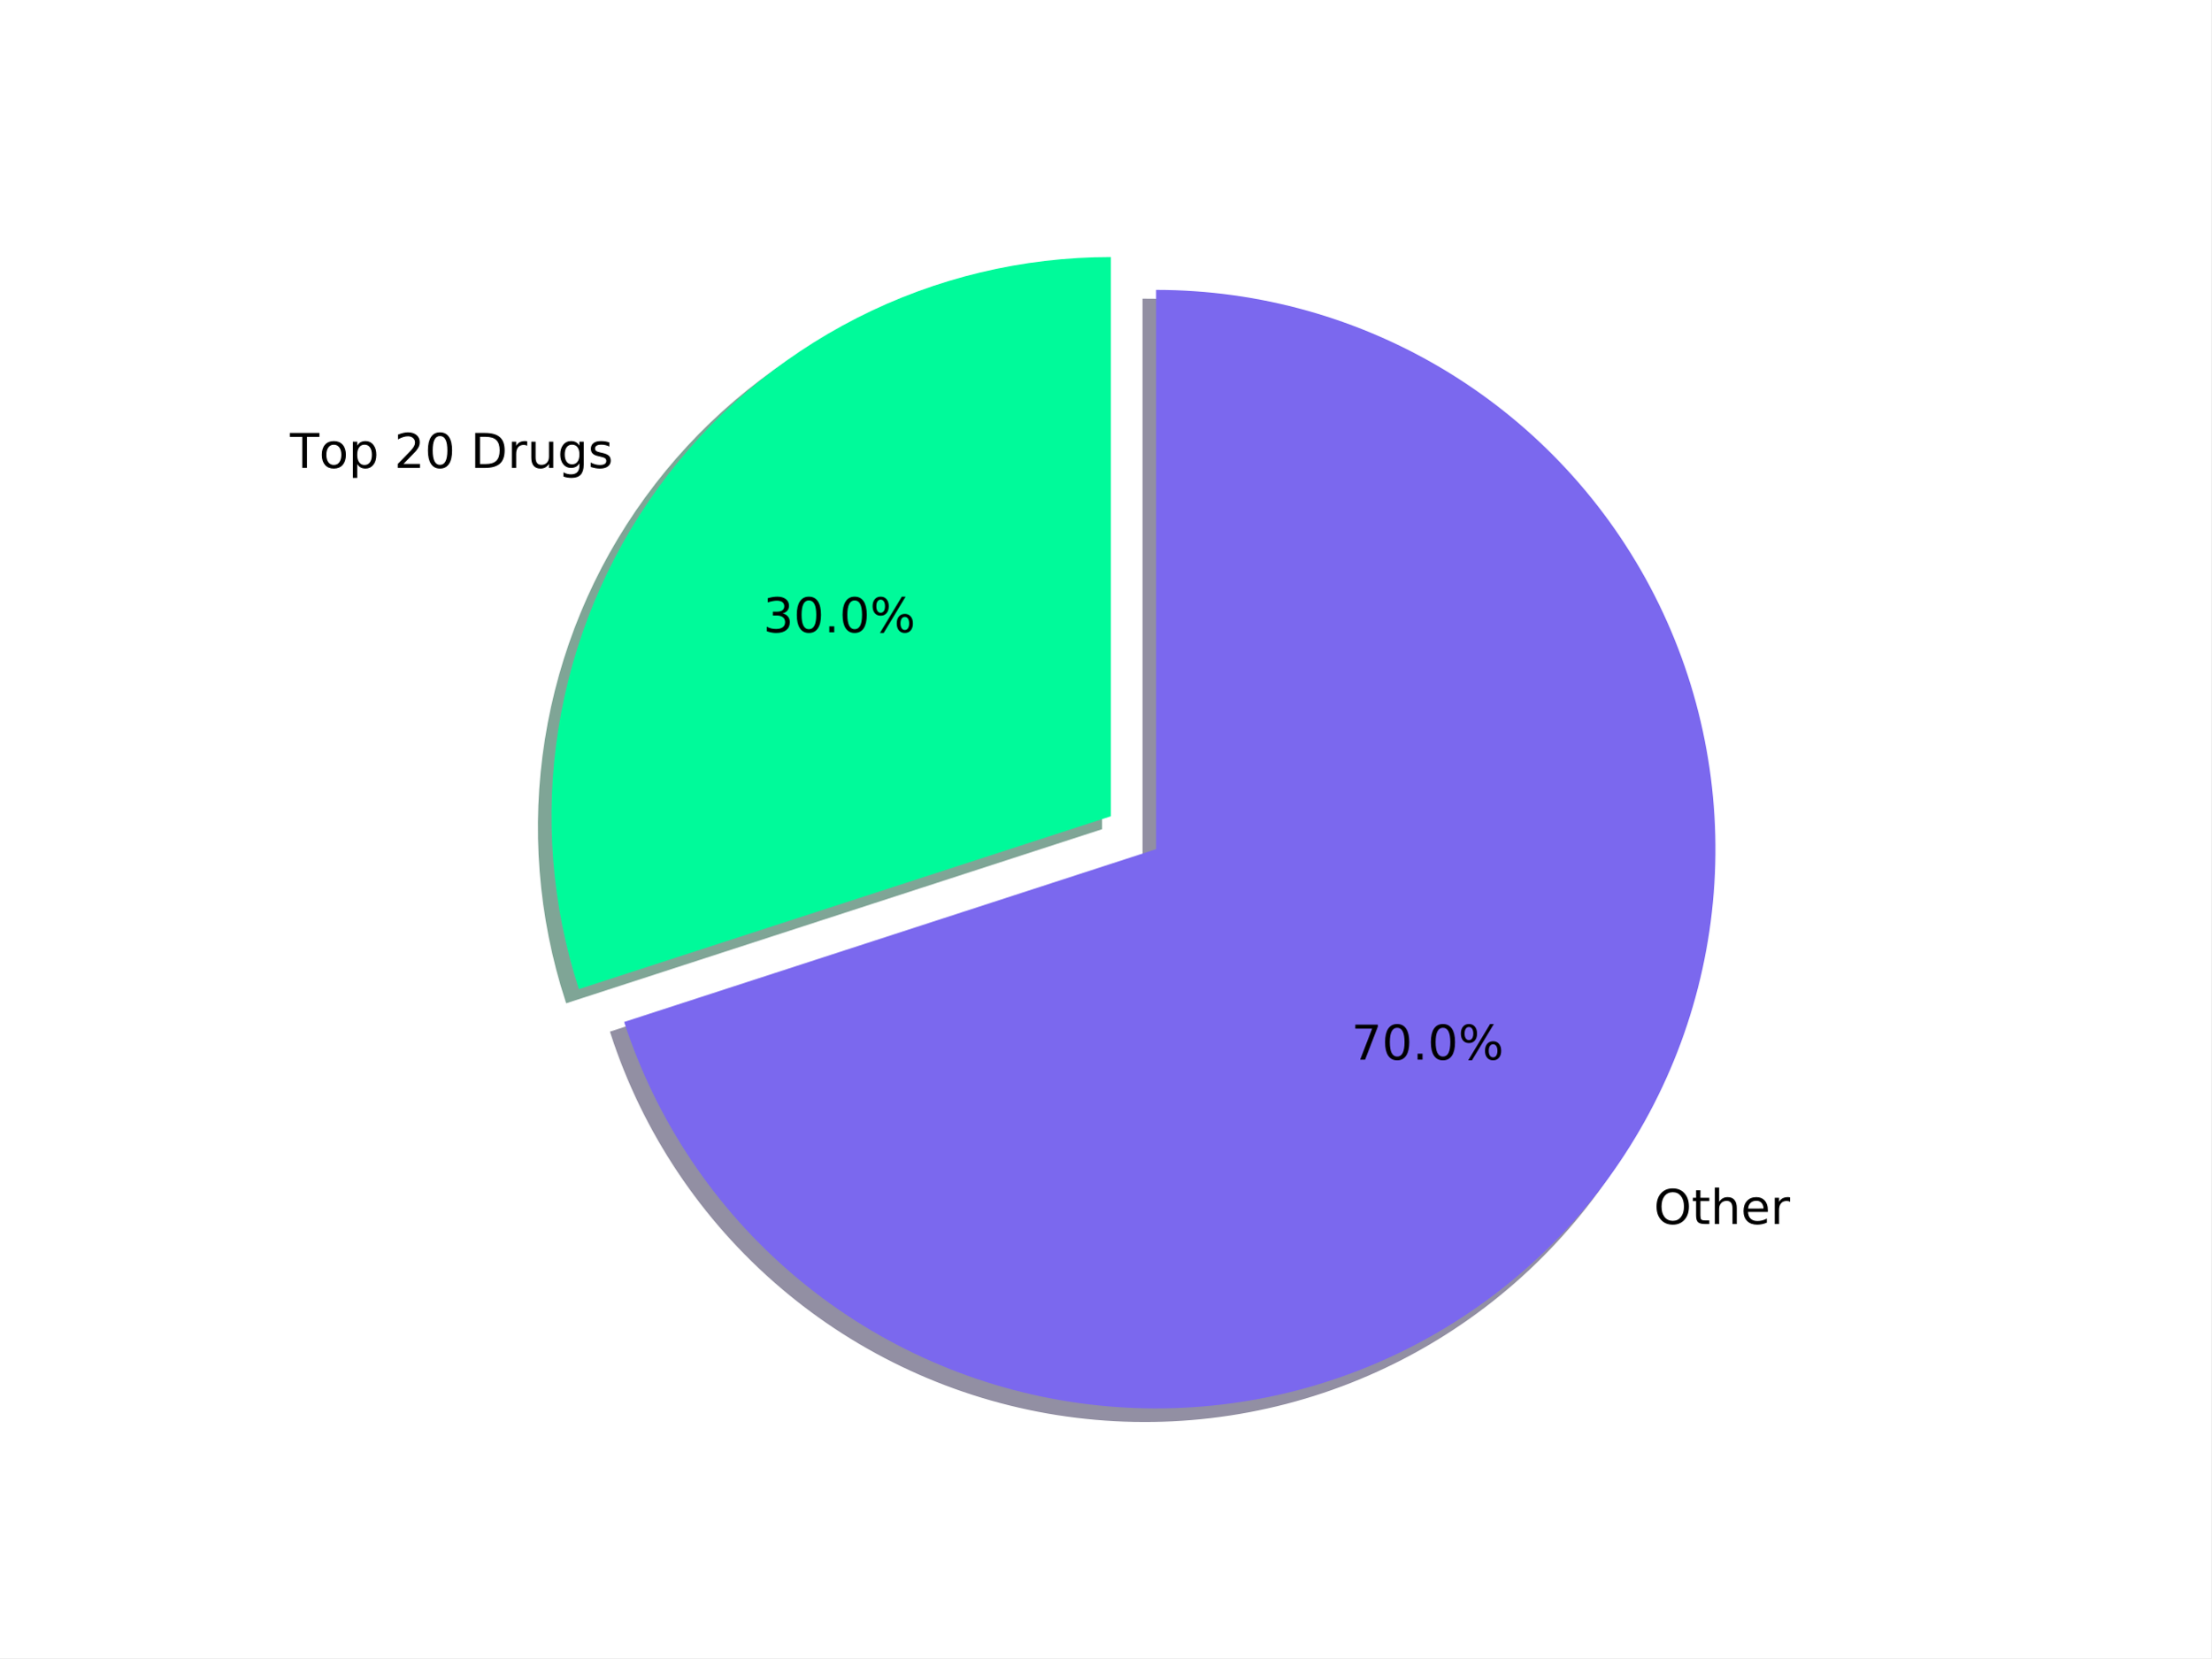
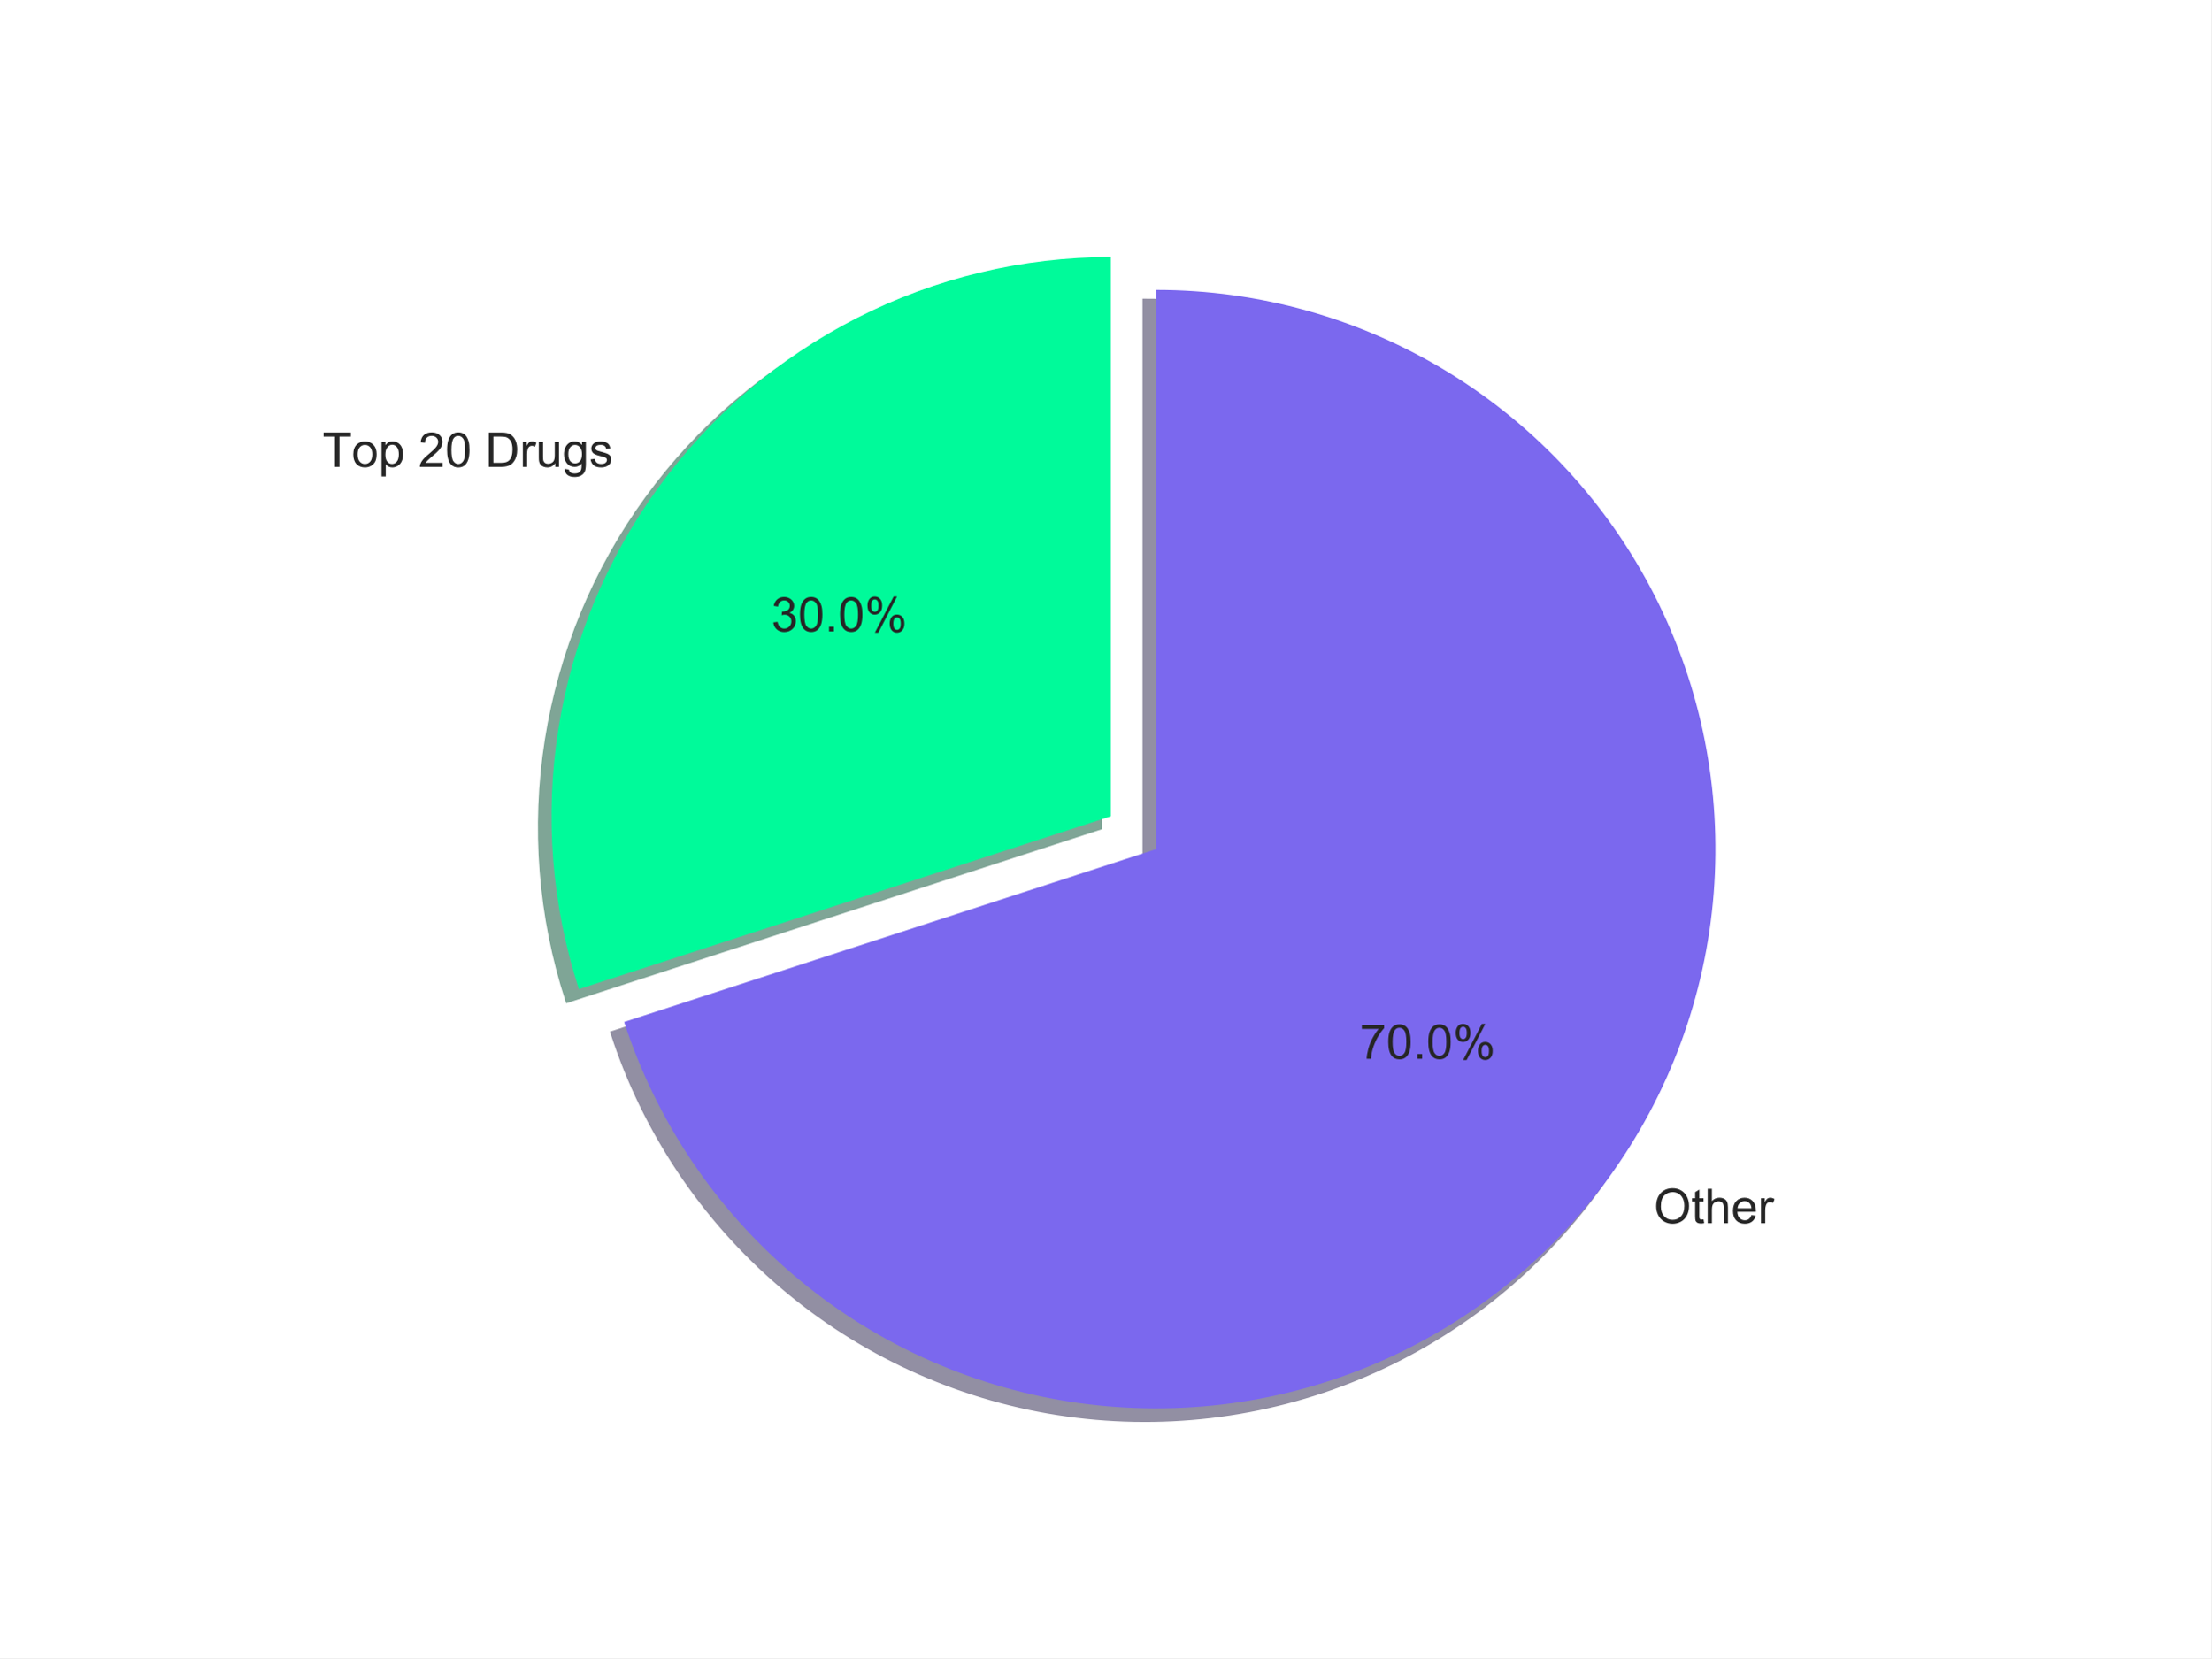
<svg xmlns="http://www.w3.org/2000/svg" xmlns:xlink="http://www.w3.org/1999/xlink" height="345.6pt" version="1.1" viewBox="0 0 460.8 345.6" width="460.8pt">
  <defs>
    <style type="text/css">
- *{stroke-linecap:butt;stroke-linejoin:round;white-space:pre;}
+ *{stroke-linecap:butt;stroke-linejoin:round;}
  </style>
  </defs>
  <g id="figure_1">
    <g id="patch_1">
      <path d="M 0 345.6  L 460.8 345.6  L 460.8 0  L 0 0  z " style="fill:#ffffff;" />
    </g>
    <g id="axes_1">
+       <g id="matplotlib.axis_1" />
+       <g id="matplotlib.axis_2" />
      <g id="patch_2">
        <path d="M 229.171 55.899  C 210.776 55.899 192.639 60.254 176.249 68.605  C 159.859 76.956 145.676 89.069 134.863 103.951  C 124.051 118.833 116.913 136.065 114.036 154.234  C 111.158 172.403 112.621 190.997 118.306 208.492  L 229.171 172.47  L 229.171 55.899  z " style="fill:#004b2e;opacity:0.5;stroke:#004b2e;stroke-linejoin:miter;" />
      </g>
      <g id="patch_3">
        <path d="M 127.737 215.344  C 134.379 235.788 146.549 254.002 162.895 267.962  C 179.241 281.923 199.134 291.094 220.366 294.457  C 241.598 297.819 263.351 295.245 283.211 287.018  C 303.071 278.792 320.274 265.231 332.909 247.84  C 345.544 230.449 353.126 209.897 354.813 188.468  C 356.499 167.038 352.226 145.553 342.466 126.4  C 332.707 107.246 317.838 91.161 299.509 79.929  C 281.181 68.697 260.098 62.751 238.602 62.751  L 238.602 179.322  L 127.737 215.344  z " style="fill:#251f47;opacity:0.5;stroke:#251f47;stroke-linejoin:miter;" />
      </g>
      <g id="patch_4">
        <path d="M 231.502 53.568  C 213.107 53.568 194.971 57.922 178.58 66.273  C 162.19 74.625 148.007 86.738 137.195 101.62  C 126.383 116.502 119.245 133.734 116.367 151.903  C 113.489 170.071 114.953 188.666 120.637 206.161  L 231.502 170.138  L 231.502 53.568  z " style="fill:#00fa9a;" />
      </g>
      <g id="patch_5">
        <path d="M 130.068 213.012  C 136.711 233.456 148.881 251.67 165.227 265.631  C 181.572 279.592 201.466 288.763 222.697 292.125  C 243.929 295.488 265.683 292.913 285.543 284.687  C 305.402 276.461 322.605 262.899 335.24 245.508  C 347.875 228.118 355.457 207.566 357.144 186.136  C 358.831 164.706 354.557 143.222 344.798 124.068  C 335.039 104.915 320.169 88.829 301.841 77.598  C 283.512 66.366 262.429 60.42 240.933 60.42  L 240.933 176.99  L 130.068 213.012  z " style="fill:#7b68ee;" />
      </g>
-       <g id="matplotlib.axis_1" />
-       <g id="matplotlib.axis_2" />
      <g id="text_1">
        <defs>
-           <path d="M -0.297 72.906  L 61.375 72.906  L 61.375 64.594  L 35.5 64.594  L 35.5 0  L 25.594 0  L 25.594 64.594  L -0.297 64.594  z " id="DejaVuSans-84" />
-           <path d="M 30.609 48.391  Q 23.391 48.391 19.188 42.75  Q 14.984 37.109 14.984 27.297  Q 14.984 17.484 19.156 11.844  Q 23.344 6.203 30.609 6.203  Q 37.797 6.203 41.984 11.859  Q 46.188 17.531 46.188 27.297  Q 46.188 37.016 41.984 42.703  Q 37.797 48.391 30.609 48.391  z M 30.609 56  Q 42.328 56 49.016 48.375  Q 55.719 40.766 55.719 27.297  Q 55.719 13.875 49.016 6.219  Q 42.328 -1.422 30.609 -1.422  Q 18.844 -1.422 12.172 6.219  Q 5.516 13.875 5.516 27.297  Q 5.516 40.766 12.172 48.375  Q 18.844 56 30.609 56  z " id="DejaVuSans-111" />
-           <path d="M 18.109 8.203  L 18.109 -20.797  L 9.078 -20.797  L 9.078 54.688  L 18.109 54.688  L 18.109 46.391  Q 20.953 51.266 25.266 53.625  Q 29.594 56 35.594 56  Q 45.562 56 51.781 48.094  Q 58.016 40.188 58.016 27.297  Q 58.016 14.406 51.781 6.484  Q 45.562 -1.422 35.594 -1.422  Q 29.594 -1.422 25.266 0.953  Q 20.953 3.328 18.109 8.203  z M 48.688 27.297  Q 48.688 37.203 44.609 42.844  Q 40.531 48.484 33.406 48.484  Q 26.266 48.484 22.188 42.844  Q 18.109 37.203 18.109 27.297  Q 18.109 17.391 22.188 11.75  Q 26.266 6.109 33.406 6.109  Q 40.531 6.109 44.609 11.75  Q 48.688 17.391 48.688 27.297  z " id="DejaVuSans-112" />
-           <path id="DejaVuSans-32" />
-           <path d="M 19.188 8.297  L 53.609 8.297  L 53.609 0  L 7.328 0  L 7.328 8.297  Q 12.938 14.109 22.625 23.891  Q 32.328 33.688 34.812 36.531  Q 39.547 41.844 41.422 45.531  Q 43.312 49.219 43.312 52.781  Q 43.312 58.594 39.234 62.25  Q 35.156 65.922 28.609 65.922  Q 23.969 65.922 18.812 64.312  Q 13.672 62.703 7.812 59.422  L 7.812 69.391  Q 13.766 71.781 18.938 73  Q 24.125 74.219 28.422 74.219  Q 39.75 74.219 46.484 68.547  Q 53.219 62.891 53.219 53.422  Q 53.219 48.922 51.531 44.891  Q 49.859 40.875 45.406 35.406  Q 44.188 33.984 37.641 27.219  Q 31.109 20.453 19.188 8.297  z " id="DejaVuSans-50" />
-           <path d="M 31.781 66.406  Q 24.172 66.406 20.328 58.906  Q 16.5 51.422 16.5 36.375  Q 16.5 21.391 20.328 13.891  Q 24.172 6.391 31.781 6.391  Q 39.453 6.391 43.281 13.891  Q 47.125 21.391 47.125 36.375  Q 47.125 51.422 43.281 58.906  Q 39.453 66.406 31.781 66.406  z M 31.781 74.219  Q 44.047 74.219 50.516 64.516  Q 56.984 54.828 56.984 36.375  Q 56.984 17.969 50.516 8.266  Q 44.047 -1.422 31.781 -1.422  Q 19.531 -1.422 13.062 8.266  Q 6.594 17.969 6.594 36.375  Q 6.594 54.828 13.062 64.516  Q 19.531 74.219 31.781 74.219  z " id="DejaVuSans-48" />
-           <path d="M 19.672 64.797  L 19.672 8.109  L 31.594 8.109  Q 46.688 8.109 53.688 14.938  Q 60.688 21.781 60.688 36.531  Q 60.688 51.172 53.688 57.984  Q 46.688 64.797 31.594 64.797  z M 9.812 72.906  L 30.078 72.906  Q 51.266 72.906 61.172 64.094  Q 71.094 55.281 71.094 36.531  Q 71.094 17.672 61.125 8.828  Q 51.172 0 30.078 0  L 9.812 0  z " id="DejaVuSans-68" />
-           <path d="M 41.109 46.297  Q 39.594 47.172 37.812 47.578  Q 36.031 48 33.891 48  Q 26.266 48 22.188 43.047  Q 18.109 38.094 18.109 28.812  L 18.109 0  L 9.078 0  L 9.078 54.688  L 18.109 54.688  L 18.109 46.188  Q 20.953 51.172 25.484 53.578  Q 30.031 56 36.531 56  Q 37.453 56 38.578 55.875  Q 39.703 55.766 41.062 55.516  z " id="DejaVuSans-114" />
-           <path d="M 8.5 21.578  L 8.5 54.688  L 17.484 54.688  L 17.484 21.922  Q 17.484 14.156 20.5 10.266  Q 23.531 6.391 29.594 6.391  Q 36.859 6.391 41.078 11.031  Q 45.312 15.672 45.312 23.688  L 45.312 54.688  L 54.297 54.688  L 54.297 0  L 45.312 0  L 45.312 8.406  Q 42.047 3.422 37.719 1  Q 33.406 -1.422 27.688 -1.422  Q 18.266 -1.422 13.375 4.438  Q 8.5 10.297 8.5 21.578  z M 31.109 56  z " id="DejaVuSans-117" />
-           <path d="M 45.406 27.984  Q 45.406 37.75 41.375 43.109  Q 37.359 48.484 30.078 48.484  Q 22.859 48.484 18.828 43.109  Q 14.797 37.75 14.797 27.984  Q 14.797 18.266 18.828 12.891  Q 22.859 7.516 30.078 7.516  Q 37.359 7.516 41.375 12.891  Q 45.406 18.266 45.406 27.984  z M 54.391 6.781  Q 54.391 -7.172 48.188 -13.984  Q 42 -20.797 29.203 -20.797  Q 24.469 -20.797 20.266 -20.094  Q 16.062 -19.391 12.109 -17.922  L 12.109 -9.188  Q 16.062 -11.328 19.922 -12.344  Q 23.781 -13.375 27.781 -13.375  Q 36.625 -13.375 41.016 -8.766  Q 45.406 -4.156 45.406 5.172  L 45.406 9.625  Q 42.625 4.781 38.281 2.391  Q 33.938 0 27.875 0  Q 17.828 0 11.672 7.656  Q 5.516 15.328 5.516 27.984  Q 5.516 40.672 11.672 48.328  Q 17.828 56 27.875 56  Q 33.938 56 38.281 53.609  Q 42.625 51.219 45.406 46.391  L 45.406 54.688  L 54.391 54.688  z " id="DejaVuSans-103" />
-           <path d="M 44.281 53.078  L 44.281 44.578  Q 40.484 46.531 36.375 47.5  Q 32.281 48.484 27.875 48.484  Q 21.188 48.484 17.844 46.438  Q 14.5 44.391 14.5 40.281  Q 14.5 37.156 16.891 35.375  Q 19.281 33.594 26.516 31.984  L 29.594 31.297  Q 39.156 29.25 43.188 25.516  Q 47.219 21.781 47.219 15.094  Q 47.219 7.469 41.188 3.016  Q 35.156 -1.422 24.609 -1.422  Q 20.219 -1.422 15.453 -0.562  Q 10.688 0.297 5.422 2  L 5.422 11.281  Q 10.406 8.688 15.234 7.391  Q 20.062 6.109 24.812 6.109  Q 31.156 6.109 34.562 8.281  Q 37.984 10.453 37.984 14.406  Q 37.984 18.062 35.516 20.016  Q 33.062 21.969 24.703 23.781  L 21.578 24.516  Q 13.234 26.266 9.516 29.906  Q 5.812 33.547 5.812 39.891  Q 5.812 47.609 11.281 51.797  Q 16.75 56 26.812 56  Q 31.781 56 36.172 55.266  Q 40.578 54.547 44.281 53.078  z " id="DejaVuSans-115" />
+           <path d="M 25.922 0  L 25.922 63.141  L 2.344 63.141  L 2.344 71.578  L 59.078 71.578  L 59.078 63.141  L 35.406 63.141  L 35.406 0  z " id="ArialMT-84" />
+           <path d="M 3.328 25.922  Q 3.328 40.328 11.328 47.266  Q 18.016 53.031 27.641 53.031  Q 38.328 53.031 45.109 46.016  Q 51.906 39.016 51.906 26.656  Q 51.906 16.656 48.906 10.906  Q 45.906 5.172 40.156 2  Q 34.422 -1.172 27.641 -1.172  Q 16.75 -1.172 10.031 5.812  Q 3.328 12.797 3.328 25.922  z M 12.359 25.922  Q 12.359 15.969 16.703 11.016  Q 21.047 6.062 27.641 6.062  Q 34.188 6.062 38.531 11.031  Q 42.875 16.016 42.875 26.219  Q 42.875 35.844 38.5 40.797  Q 34.125 45.75 27.641 45.75  Q 21.047 45.75 16.703 40.812  Q 12.359 35.891 12.359 25.922  z " id="ArialMT-111" />
+           <path d="M 6.594 -19.875  L 6.594 51.859  L 14.594 51.859  L 14.594 45.125  Q 17.438 49.078 21 51.047  Q 24.562 53.031 29.641 53.031  Q 36.281 53.031 41.359 49.609  Q 46.438 46.188 49.016 39.953  Q 51.609 33.734 51.609 26.312  Q 51.609 18.359 48.75 11.984  Q 45.906 5.609 40.453 2.219  Q 35.016 -1.172 29 -1.172  Q 24.609 -1.172 21.109 0.688  Q 17.625 2.547 15.375 5.375  L 15.375 -19.875  z M 14.547 25.641  Q 14.547 15.625 18.594 10.844  Q 22.656 6.062 28.422 6.062  Q 34.281 6.062 38.453 11.016  Q 42.625 15.969 42.625 26.375  Q 42.625 36.281 38.547 41.203  Q 34.469 46.141 28.812 46.141  Q 23.188 46.141 18.859 40.891  Q 14.547 35.641 14.547 25.641  z " id="ArialMT-112" />
+           <path id="ArialMT-32" />
+           <path d="M 50.344 8.453  L 50.344 0  L 3.031 0  Q 2.938 3.172 4.047 6.109  Q 5.859 10.938 9.828 15.625  Q 13.812 20.312 21.344 26.469  Q 33.016 36.031 37.109 41.625  Q 41.219 47.219 41.219 52.203  Q 41.219 57.422 37.469 61  Q 33.734 64.594 27.734 64.594  Q 21.391 64.594 17.578 60.781  Q 13.766 56.984 13.719 50.25  L 4.688 51.172  Q 5.609 61.281 11.656 66.578  Q 17.719 71.875 27.938 71.875  Q 38.234 71.875 44.234 66.156  Q 50.25 60.453 50.25 52  Q 50.25 47.703 48.484 43.547  Q 46.734 39.406 42.656 34.812  Q 38.578 30.219 29.109 22.219  Q 21.188 15.578 18.938 13.203  Q 16.703 10.844 15.234 8.453  z " id="ArialMT-50" />
+           <path d="M 4.156 35.297  Q 4.156 48 6.766 55.734  Q 9.375 63.484 14.516 67.672  Q 19.672 71.875 27.484 71.875  Q 33.25 71.875 37.594 69.547  Q 41.938 67.234 44.766 62.859  Q 47.609 58.5 49.219 52.219  Q 50.828 45.953 50.828 35.297  Q 50.828 22.703 48.234 14.969  Q 45.656 7.234 40.5 3  Q 35.359 -1.219 27.484 -1.219  Q 17.141 -1.219 11.234 6.203  Q 4.156 15.141 4.156 35.297  z M 13.188 35.297  Q 13.188 17.672 17.312 11.828  Q 21.438 6 27.484 6  Q 33.547 6 37.672 11.859  Q 41.797 17.719 41.797 35.297  Q 41.797 52.984 37.672 58.781  Q 33.547 64.594 27.391 64.594  Q 21.344 64.594 17.719 59.469  Q 13.188 52.938 13.188 35.297  z " id="ArialMT-48" />
+           <path d="M 7.719 0  L 7.719 71.578  L 32.375 71.578  Q 40.719 71.578 45.125 70.562  Q 51.266 69.141 55.609 65.438  Q 61.281 60.641 64.078 53.188  Q 66.891 45.75 66.891 36.188  Q 66.891 28.031 64.984 21.734  Q 63.094 15.438 60.109 11.297  Q 57.125 7.172 53.578 4.797  Q 50.047 2.438 45.047 1.219  Q 40.047 0 33.547 0  z M 17.188 8.453  L 32.469 8.453  Q 39.547 8.453 43.578 9.766  Q 47.609 11.078 50 13.484  Q 53.375 16.844 55.25 22.531  Q 57.125 28.219 57.125 36.328  Q 57.125 47.562 53.438 53.594  Q 49.75 59.625 44.484 61.672  Q 40.672 63.141 32.234 63.141  L 17.188 63.141  z " id="ArialMT-68" />
+           <path d="M 6.5 0  L 6.5 51.859  L 14.406 51.859  L 14.406 44  Q 17.438 49.516 20 51.266  Q 22.562 53.031 25.641 53.031  Q 30.078 53.031 34.672 50.203  L 31.641 42.047  Q 28.422 43.953 25.203 43.953  Q 22.312 43.953 20.016 42.219  Q 17.719 40.484 16.75 37.406  Q 15.281 32.719 15.281 27.156  L 15.281 0  z " id="ArialMT-114" />
+           <path d="M 40.578 0  L 40.578 7.625  Q 34.516 -1.172 24.125 -1.172  Q 19.531 -1.172 15.547 0.578  Q 11.578 2.344 9.641 5  Q 7.719 7.672 6.938 11.531  Q 6.391 14.109 6.391 19.734  L 6.391 51.859  L 15.188 51.859  L 15.188 23.094  Q 15.188 16.219 15.719 13.812  Q 16.547 10.359 19.234 8.375  Q 21.922 6.391 25.875 6.391  Q 29.828 6.391 33.297 8.422  Q 36.766 10.453 38.203 13.938  Q 39.656 17.438 39.656 24.078  L 39.656 51.859  L 48.438 51.859  L 48.438 0  z " id="ArialMT-117" />
+           <path d="M 4.984 -4.297  L 13.531 -5.562  Q 14.062 -9.516 16.5 -11.328  Q 19.781 -13.766 25.438 -13.766  Q 31.547 -13.766 34.859 -11.328  Q 38.188 -8.891 39.359 -4.5  Q 40.047 -1.812 39.984 6.781  Q 34.234 0 25.641 0  Q 14.938 0 9.078 7.719  Q 3.219 15.438 3.219 26.219  Q 3.219 33.641 5.906 39.906  Q 8.594 46.188 13.688 49.609  Q 18.797 53.031 25.688 53.031  Q 34.859 53.031 40.828 45.609  L 40.828 51.859  L 48.922 51.859  L 48.922 7.031  Q 48.922 -5.078 46.453 -10.125  Q 44 -15.188 38.641 -18.109  Q 33.297 -21.047 25.484 -21.047  Q 16.219 -21.047 10.5 -16.875  Q 4.781 -12.703 4.984 -4.297  z M 12.25 26.859  Q 12.25 16.656 16.297 11.969  Q 20.359 7.281 26.469 7.281  Q 32.516 7.281 36.609 11.938  Q 40.719 16.609 40.719 26.562  Q 40.719 36.078 36.5 40.906  Q 32.281 45.75 26.312 45.75  Q 20.453 45.75 16.344 40.984  Q 12.25 36.234 12.25 26.859  z " id="ArialMT-103" />
+           <path d="M 3.078 15.484  L 11.766 16.844  Q 12.5 11.625 15.844 8.844  Q 19.188 6.062 25.203 6.062  Q 31.25 6.062 34.172 8.516  Q 37.109 10.984 37.109 14.312  Q 37.109 17.281 34.516 19  Q 32.719 20.172 25.531 21.969  Q 15.875 24.422 12.141 26.203  Q 8.406 27.984 6.469 31.125  Q 4.547 34.281 4.547 38.094  Q 4.547 41.547 6.125 44.5  Q 7.719 47.469 10.453 49.422  Q 12.5 50.922 16.031 51.969  Q 19.578 53.031 23.641 53.031  Q 29.734 53.031 34.344 51.266  Q 38.969 49.516 41.156 46.5  Q 43.359 43.5 44.188 38.484  L 35.594 37.312  Q 35.016 41.312 32.203 43.547  Q 29.391 45.797 24.266 45.797  Q 18.219 45.797 15.625 43.797  Q 13.031 41.797 13.031 39.109  Q 13.031 37.406 14.109 36.031  Q 15.188 34.625 17.484 33.688  Q 18.797 33.203 25.25 31.453  Q 34.578 28.953 38.25 27.359  Q 41.938 25.781 44.031 22.75  Q 46.141 19.734 46.141 15.234  Q 46.141 10.844 43.578 6.953  Q 41.016 3.078 36.172 0.953  Q 31.344 -1.172 25.25 -1.172  Q 15.141 -1.172 9.844 3.031  Q 4.547 7.234 3.078 15.484  z " id="ArialMT-115" />
        </defs>
-         <g transform="translate(60.42822 97.52754)scale(0.1 -0.1)">
-           <use xlink:href="#DejaVuSans-84" />
-           <use x="60.818" xlink:href="#DejaVuSans-111" />
-           <use x="122" xlink:href="#DejaVuSans-112" />
-           <use x="185.477" xlink:href="#DejaVuSans-32" />
-           <use x="217.264" xlink:href="#DejaVuSans-50" />
-           <use x="280.887" xlink:href="#DejaVuSans-48" />
-           <use x="344.51" xlink:href="#DejaVuSans-32" />
-           <use x="376.297" xlink:href="#DejaVuSans-68" />
-           <use x="453.299" xlink:href="#DejaVuSans-114" />
-           <use x="494.412" xlink:href="#DejaVuSans-117" />
-           <use x="557.791" xlink:href="#DejaVuSans-103" />
-           <use x="621.268" xlink:href="#DejaVuSans-115" />
+         <g style="fill:#262626;" transform="translate(67.2001 97.30958)scale(0.1 -0.1)">
+           <use xlink:href="#ArialMT-84" />
+           <use x="60.912" xlink:href="#ArialMT-111" />
+           <use x="116.527" xlink:href="#ArialMT-112" />
+           <use x="172.143" xlink:href="#ArialMT-32" />
+           <use x="199.926" xlink:href="#ArialMT-50" />
+           <use x="255.541" xlink:href="#ArialMT-48" />
+           <use x="311.156" xlink:href="#ArialMT-32" />
+           <use x="338.939" xlink:href="#ArialMT-68" />
+           <use x="411.156" xlink:href="#ArialMT-114" />
+           <use x="444.457" xlink:href="#ArialMT-117" />
+           <use x="500.072" xlink:href="#ArialMT-103" />
+           <use x="555.688" xlink:href="#ArialMT-115" />
        </g>
      </g>
      <g id="text_2">
        <defs>
-           <path d="M 40.578 39.312  Q 47.656 37.797 51.625 33  Q 55.609 28.219 55.609 21.188  Q 55.609 10.406 48.188 4.484  Q 40.766 -1.422 27.094 -1.422  Q 22.516 -1.422 17.656 -0.516  Q 12.797 0.391 7.625 2.203  L 7.625 11.719  Q 11.719 9.328 16.594 8.109  Q 21.484 6.891 26.812 6.891  Q 36.078 6.891 40.938 10.547  Q 45.797 14.203 45.797 21.188  Q 45.797 27.641 41.281 31.266  Q 36.766 34.906 28.719 34.906  L 20.219 34.906  L 20.219 43.016  L 29.109 43.016  Q 36.375 43.016 40.234 45.922  Q 44.094 48.828 44.094 54.297  Q 44.094 59.906 40.109 62.906  Q 36.141 65.922 28.719 65.922  Q 24.656 65.922 20.016 65.031  Q 15.375 64.156 9.812 62.312  L 9.812 71.094  Q 15.438 72.656 20.344 73.438  Q 25.25 74.219 29.594 74.219  Q 40.828 74.219 47.359 69.109  Q 53.906 64.016 53.906 55.328  Q 53.906 49.266 50.438 45.094  Q 46.969 40.922 40.578 39.312  z " id="DejaVuSans-51" />
-           <path d="M 10.688 12.406  L 21 12.406  L 21 0  L 10.688 0  z " id="DejaVuSans-46" />
-           <path d="M 72.703 32.078  Q 68.453 32.078 66.031 28.469  Q 63.625 24.859 63.625 18.406  Q 63.625 12.062 66.031 8.422  Q 68.453 4.781 72.703 4.781  Q 76.859 4.781 79.266 8.422  Q 81.688 12.062 81.688 18.406  Q 81.688 24.812 79.266 28.438  Q 76.859 32.078 72.703 32.078  z M 72.703 38.281  Q 80.422 38.281 84.953 32.906  Q 89.5 27.547 89.5 18.406  Q 89.5 9.281 84.938 3.922  Q 80.375 -1.422 72.703 -1.422  Q 64.891 -1.422 60.344 3.922  Q 55.812 9.281 55.812 18.406  Q 55.812 27.594 60.375 32.938  Q 64.938 38.281 72.703 38.281  z M 22.312 68.016  Q 18.109 68.016 15.688 64.375  Q 13.281 60.75 13.281 54.391  Q 13.281 47.953 15.672 44.328  Q 18.062 40.719 22.312 40.719  Q 26.562 40.719 28.969 44.328  Q 31.391 47.953 31.391 54.391  Q 31.391 60.688 28.953 64.344  Q 26.516 68.016 22.312 68.016  z M 66.406 74.219  L 74.219 74.219  L 28.609 -1.422  L 20.797 -1.422  z M 22.312 74.219  Q 30.031 74.219 34.609 68.875  Q 39.203 63.531 39.203 54.391  Q 39.203 45.172 34.641 39.844  Q 30.078 34.516 22.312 34.516  Q 14.547 34.516 10.031 39.859  Q 5.516 45.219 5.516 54.391  Q 5.516 63.484 10.047 68.844  Q 14.594 74.219 22.312 74.219  z " id="DejaVuSans-37" />
+           <path d="M 4.203 18.891  L 12.984 20.062  Q 14.5 12.594 18.141 9.297  Q 21.781 6 27 6  Q 33.203 6 37.469 10.297  Q 41.75 14.594 41.75 20.953  Q 41.75 27 37.797 30.922  Q 33.844 34.859 27.734 34.859  Q 25.25 34.859 21.531 33.891  L 22.516 41.609  Q 23.391 41.5 23.922 41.5  Q 29.547 41.5 34.031 44.422  Q 38.531 47.359 38.531 53.469  Q 38.531 58.297 35.25 61.469  Q 31.984 64.656 26.812 64.656  Q 21.688 64.656 18.266 61.422  Q 14.844 58.203 13.875 51.766  L 5.078 53.328  Q 6.688 62.156 12.391 67.016  Q 18.109 71.875 26.609 71.875  Q 32.469 71.875 37.391 69.359  Q 42.328 66.844 44.938 62.5  Q 47.562 58.156 47.562 53.266  Q 47.562 48.641 45.062 44.828  Q 42.578 41.016 37.703 38.766  Q 44.047 37.312 47.562 32.688  Q 51.078 28.078 51.078 21.141  Q 51.078 11.766 44.234 5.25  Q 37.406 -1.266 26.953 -1.266  Q 17.531 -1.266 11.297 4.344  Q 5.078 9.969 4.203 18.891  z " id="ArialMT-51" />
+           <path d="M 9.078 0  L 9.078 10.016  L 19.094 10.016  L 19.094 0  z " id="ArialMT-46" />
+           <path d="M 5.812 54.391  Q 5.812 62.062 9.672 67.422  Q 13.531 72.797 20.844 72.797  Q 27.594 72.797 32 67.984  Q 36.422 63.188 36.422 53.859  Q 36.422 44.781 31.953 39.875  Q 27.484 34.969 20.953 34.969  Q 14.453 34.969 10.125 39.797  Q 5.812 44.625 5.812 54.391  z M 21.094 66.75  Q 17.828 66.75 15.656 63.906  Q 13.484 61.078 13.484 53.516  Q 13.484 46.625 15.672 43.812  Q 17.875 41.016 21.094 41.016  Q 24.422 41.016 26.594 43.844  Q 28.766 46.688 28.766 54.203  Q 28.766 61.141 26.562 63.938  Q 24.359 66.75 21.094 66.75  z M 21.141 -2.641  L 60.297 72.797  L 67.438 72.797  L 28.422 -2.641  z M 52.094 16.797  Q 52.094 24.516 55.953 29.859  Q 59.812 35.203 67.188 35.203  Q 73.922 35.203 78.344 30.391  Q 82.766 25.594 82.766 16.266  Q 82.766 7.172 78.297 2.266  Q 73.828 -2.641 67.234 -2.641  Q 60.75 -2.641 56.422 2.219  Q 52.094 7.078 52.094 16.797  z M 67.438 29.156  Q 64.109 29.156 61.938 26.312  Q 59.766 23.484 59.766 15.922  Q 59.766 9.078 61.953 6.25  Q 64.156 3.422 67.391 3.422  Q 70.75 3.422 72.922 6.25  Q 75.094 9.078 75.094 16.609  Q 75.094 23.531 72.891 26.344  Q 70.703 29.156 67.438 29.156  z " id="ArialMT-37" />
        </defs>
-         <g transform="translate(159.0342 131.7867)scale(0.1 -0.1)">
-           <use xlink:href="#DejaVuSans-51" />
-           <use x="63.623" xlink:href="#DejaVuSans-48" />
-           <use x="127.246" xlink:href="#DejaVuSans-46" />
-           <use x="159.033" xlink:href="#DejaVuSans-48" />
-           <use x="222.656" xlink:href="#DejaVuSans-37" />
+         <g style="fill:#262626;" transform="translate(160.7413 131.6125)scale(0.1 -0.1)">
+           <use xlink:href="#ArialMT-51" />
+           <use x="55.615" xlink:href="#ArialMT-48" />
+           <use x="111.23" xlink:href="#ArialMT-46" />
+           <use x="139.014" xlink:href="#ArialMT-48" />
+           <use x="194.629" xlink:href="#ArialMT-37" />
        </g>
      </g>
      <g id="text_3">
        <defs>
-           <path d="M 39.406 66.219  Q 28.656 66.219 22.328 58.203  Q 16.016 50.203 16.016 36.375  Q 16.016 22.609 22.328 14.594  Q 28.656 6.594 39.406 6.594  Q 50.141 6.594 56.422 14.594  Q 62.703 22.609 62.703 36.375  Q 62.703 50.203 56.422 58.203  Q 50.141 66.219 39.406 66.219  z M 39.406 74.219  Q 54.734 74.219 63.906 63.938  Q 73.094 53.656 73.094 36.375  Q 73.094 19.141 63.906 8.859  Q 54.734 -1.422 39.406 -1.422  Q 24.031 -1.422 14.812 8.828  Q 5.609 19.094 5.609 36.375  Q 5.609 53.656 14.812 63.938  Q 24.031 74.219 39.406 74.219  z " id="DejaVuSans-79" />
-           <path d="M 18.312 70.219  L 18.312 54.688  L 36.812 54.688  L 36.812 47.703  L 18.312 47.703  L 18.312 18.016  Q 18.312 11.328 20.141 9.422  Q 21.969 7.516 27.594 7.516  L 36.812 7.516  L 36.812 0  L 27.594 0  Q 17.188 0 13.234 3.875  Q 9.281 7.766 9.281 18.016  L 9.281 47.703  L 2.688 47.703  L 2.688 54.688  L 9.281 54.688  L 9.281 70.219  z " id="DejaVuSans-116" />
-           <path d="M 54.891 33.016  L 54.891 0  L 45.906 0  L 45.906 32.719  Q 45.906 40.484 42.875 44.328  Q 39.844 48.188 33.797 48.188  Q 26.516 48.188 22.312 43.547  Q 18.109 38.922 18.109 30.906  L 18.109 0  L 9.078 0  L 9.078 75.984  L 18.109 75.984  L 18.109 46.188  Q 21.344 51.125 25.703 53.562  Q 30.078 56 35.797 56  Q 45.219 56 50.047 50.172  Q 54.891 44.344 54.891 33.016  z " id="DejaVuSans-104" />
-           <path d="M 56.203 29.594  L 56.203 25.203  L 14.891 25.203  Q 15.484 15.922 20.484 11.062  Q 25.484 6.203 34.422 6.203  Q 39.594 6.203 44.453 7.469  Q 49.312 8.734 54.109 11.281  L 54.109 2.781  Q 49.266 0.734 44.188 -0.344  Q 39.109 -1.422 33.891 -1.422  Q 20.797 -1.422 13.156 6.188  Q 5.516 13.812 5.516 26.812  Q 5.516 40.234 12.766 48.109  Q 20.016 56 32.328 56  Q 43.359 56 49.781 48.891  Q 56.203 41.797 56.203 29.594  z M 47.219 32.234  Q 47.125 39.594 43.094 43.984  Q 39.062 48.391 32.422 48.391  Q 24.906 48.391 20.391 44.141  Q 15.875 39.891 15.188 32.172  z " id="DejaVuSans-101" />
+           <path d="M 4.828 34.859  Q 4.828 52.688 14.391 62.766  Q 23.969 72.859 39.109 72.859  Q 49.031 72.859 56.984 68.109  Q 64.938 63.375 69.109 54.906  Q 73.297 46.438 73.297 35.688  Q 73.297 24.812 68.891 16.219  Q 64.5 7.625 56.438 3.203  Q 48.391 -1.219 39.062 -1.219  Q 28.953 -1.219 20.984 3.656  Q 13.031 8.547 8.922 16.984  Q 4.828 25.438 4.828 34.859  z M 14.594 34.719  Q 14.594 21.781 21.547 14.328  Q 28.516 6.891 39.016 6.891  Q 49.703 6.891 56.609 14.406  Q 63.531 21.922 63.531 35.75  Q 63.531 44.484 60.578 51  Q 57.625 57.516 51.922 61.109  Q 46.234 64.703 39.156 64.703  Q 29.109 64.703 21.844 57.781  Q 14.594 50.875 14.594 34.719  z " id="ArialMT-79" />
+           <path d="M 25.781 7.859  L 27.047 0.094  Q 23.344 -0.688 20.406 -0.688  Q 15.625 -0.688 12.984 0.828  Q 10.359 2.344 9.281 4.812  Q 8.203 7.281 8.203 15.188  L 8.203 45.016  L 1.766 45.016  L 1.766 51.859  L 8.203 51.859  L 8.203 64.703  L 16.938 69.969  L 16.938 51.859  L 25.781 51.859  L 25.781 45.016  L 16.938 45.016  L 16.938 14.703  Q 16.938 10.938 17.406 9.859  Q 17.875 8.797 18.922 8.156  Q 19.969 7.516 21.922 7.516  Q 23.391 7.516 25.781 7.859  z " id="ArialMT-116" />
+           <path d="M 6.594 0  L 6.594 71.578  L 15.375 71.578  L 15.375 45.906  Q 21.531 53.031 30.906 53.031  Q 36.672 53.031 40.922 50.75  Q 45.172 48.484 47 44.484  Q 48.828 40.484 48.828 32.859  L 48.828 0  L 40.047 0  L 40.047 32.859  Q 40.047 39.453 37.188 42.453  Q 34.328 45.453 29.109 45.453  Q 25.203 45.453 21.75 43.422  Q 18.312 41.406 16.844 37.938  Q 15.375 34.469 15.375 28.375  L 15.375 0  z " id="ArialMT-104" />
+           <path d="M 42.094 16.703  L 51.172 15.578  Q 49.031 7.625 43.219 3.219  Q 37.406 -1.172 28.375 -1.172  Q 17 -1.172 10.328 5.828  Q 3.656 12.844 3.656 25.484  Q 3.656 38.578 10.391 45.797  Q 17.141 53.031 27.875 53.031  Q 38.281 53.031 44.875 45.953  Q 51.469 38.875 51.469 26.031  Q 51.469 25.25 51.422 23.688  L 12.75 23.688  Q 13.234 15.141 17.578 10.594  Q 21.922 6.062 28.422 6.062  Q 33.25 6.062 36.672 8.594  Q 40.094 11.141 42.094 16.703  z M 13.234 30.906  L 42.188 30.906  Q 41.609 37.453 38.875 40.719  Q 34.672 45.797 27.984 45.797  Q 21.922 45.797 17.797 41.75  Q 13.672 37.703 13.234 30.906  z " id="ArialMT-101" />
        </defs>
-         <g transform="translate(344.6711 255.1196)scale(0.1 -0.1)">
-           <use xlink:href="#DejaVuSans-79" />
-           <use x="78.711" xlink:href="#DejaVuSans-116" />
-           <use x="117.92" xlink:href="#DejaVuSans-104" />
-           <use x="181.299" xlink:href="#DejaVuSans-101" />
-           <use x="242.822" xlink:href="#DejaVuSans-114" />
+         <g style="fill:#262626;" transform="translate(344.6711 254.9454)scale(0.1 -0.1)">
+           <use xlink:href="#ArialMT-79" />
+           <use x="77.783" xlink:href="#ArialMT-116" />
+           <use x="105.566" xlink:href="#ArialMT-104" />
+           <use x="161.182" xlink:href="#ArialMT-101" />
+           <use x="216.797" xlink:href="#ArialMT-114" />
        </g>
      </g>
      <g id="text_4">
        <defs>
-           <path d="M 8.203 72.906  L 55.078 72.906  L 55.078 68.703  L 28.609 0  L 18.312 0  L 43.219 64.594  L 8.203 64.594  z " id="DejaVuSans-55" />
+           <path d="M 4.734 62.203  L 4.734 70.656  L 51.078 70.656  L 51.078 63.812  Q 44.234 56.547 37.516 44.484  Q 30.812 32.422 27.156 19.672  Q 24.516 10.688 23.781 0  L 14.75 0  Q 14.891 8.453 18.062 20.406  Q 21.234 32.375 27.172 43.484  Q 33.109 54.594 39.797 62.203  z " id="ArialMT-55" />
        </defs>
-         <g transform="translate(281.6338 220.8605)scale(0.1 -0.1)">
-           <use xlink:href="#DejaVuSans-55" />
-           <use x="63.623" xlink:href="#DejaVuSans-48" />
-           <use x="127.246" xlink:href="#DejaVuSans-46" />
-           <use x="159.033" xlink:href="#DejaVuSans-48" />
-           <use x="222.656" xlink:href="#DejaVuSans-37" />
+         <g style="fill:#262626;" transform="translate(283.3408 220.6863)scale(0.1 -0.1)">
+           <use xlink:href="#ArialMT-55" />
+           <use x="55.615" xlink:href="#ArialMT-48" />
+           <use x="111.23" xlink:href="#ArialMT-46" />
+           <use x="139.014" xlink:href="#ArialMT-48" />
+           <use x="194.629" xlink:href="#ArialMT-37" />
        </g>
      </g>
    </g>
  </g>
</svg>
